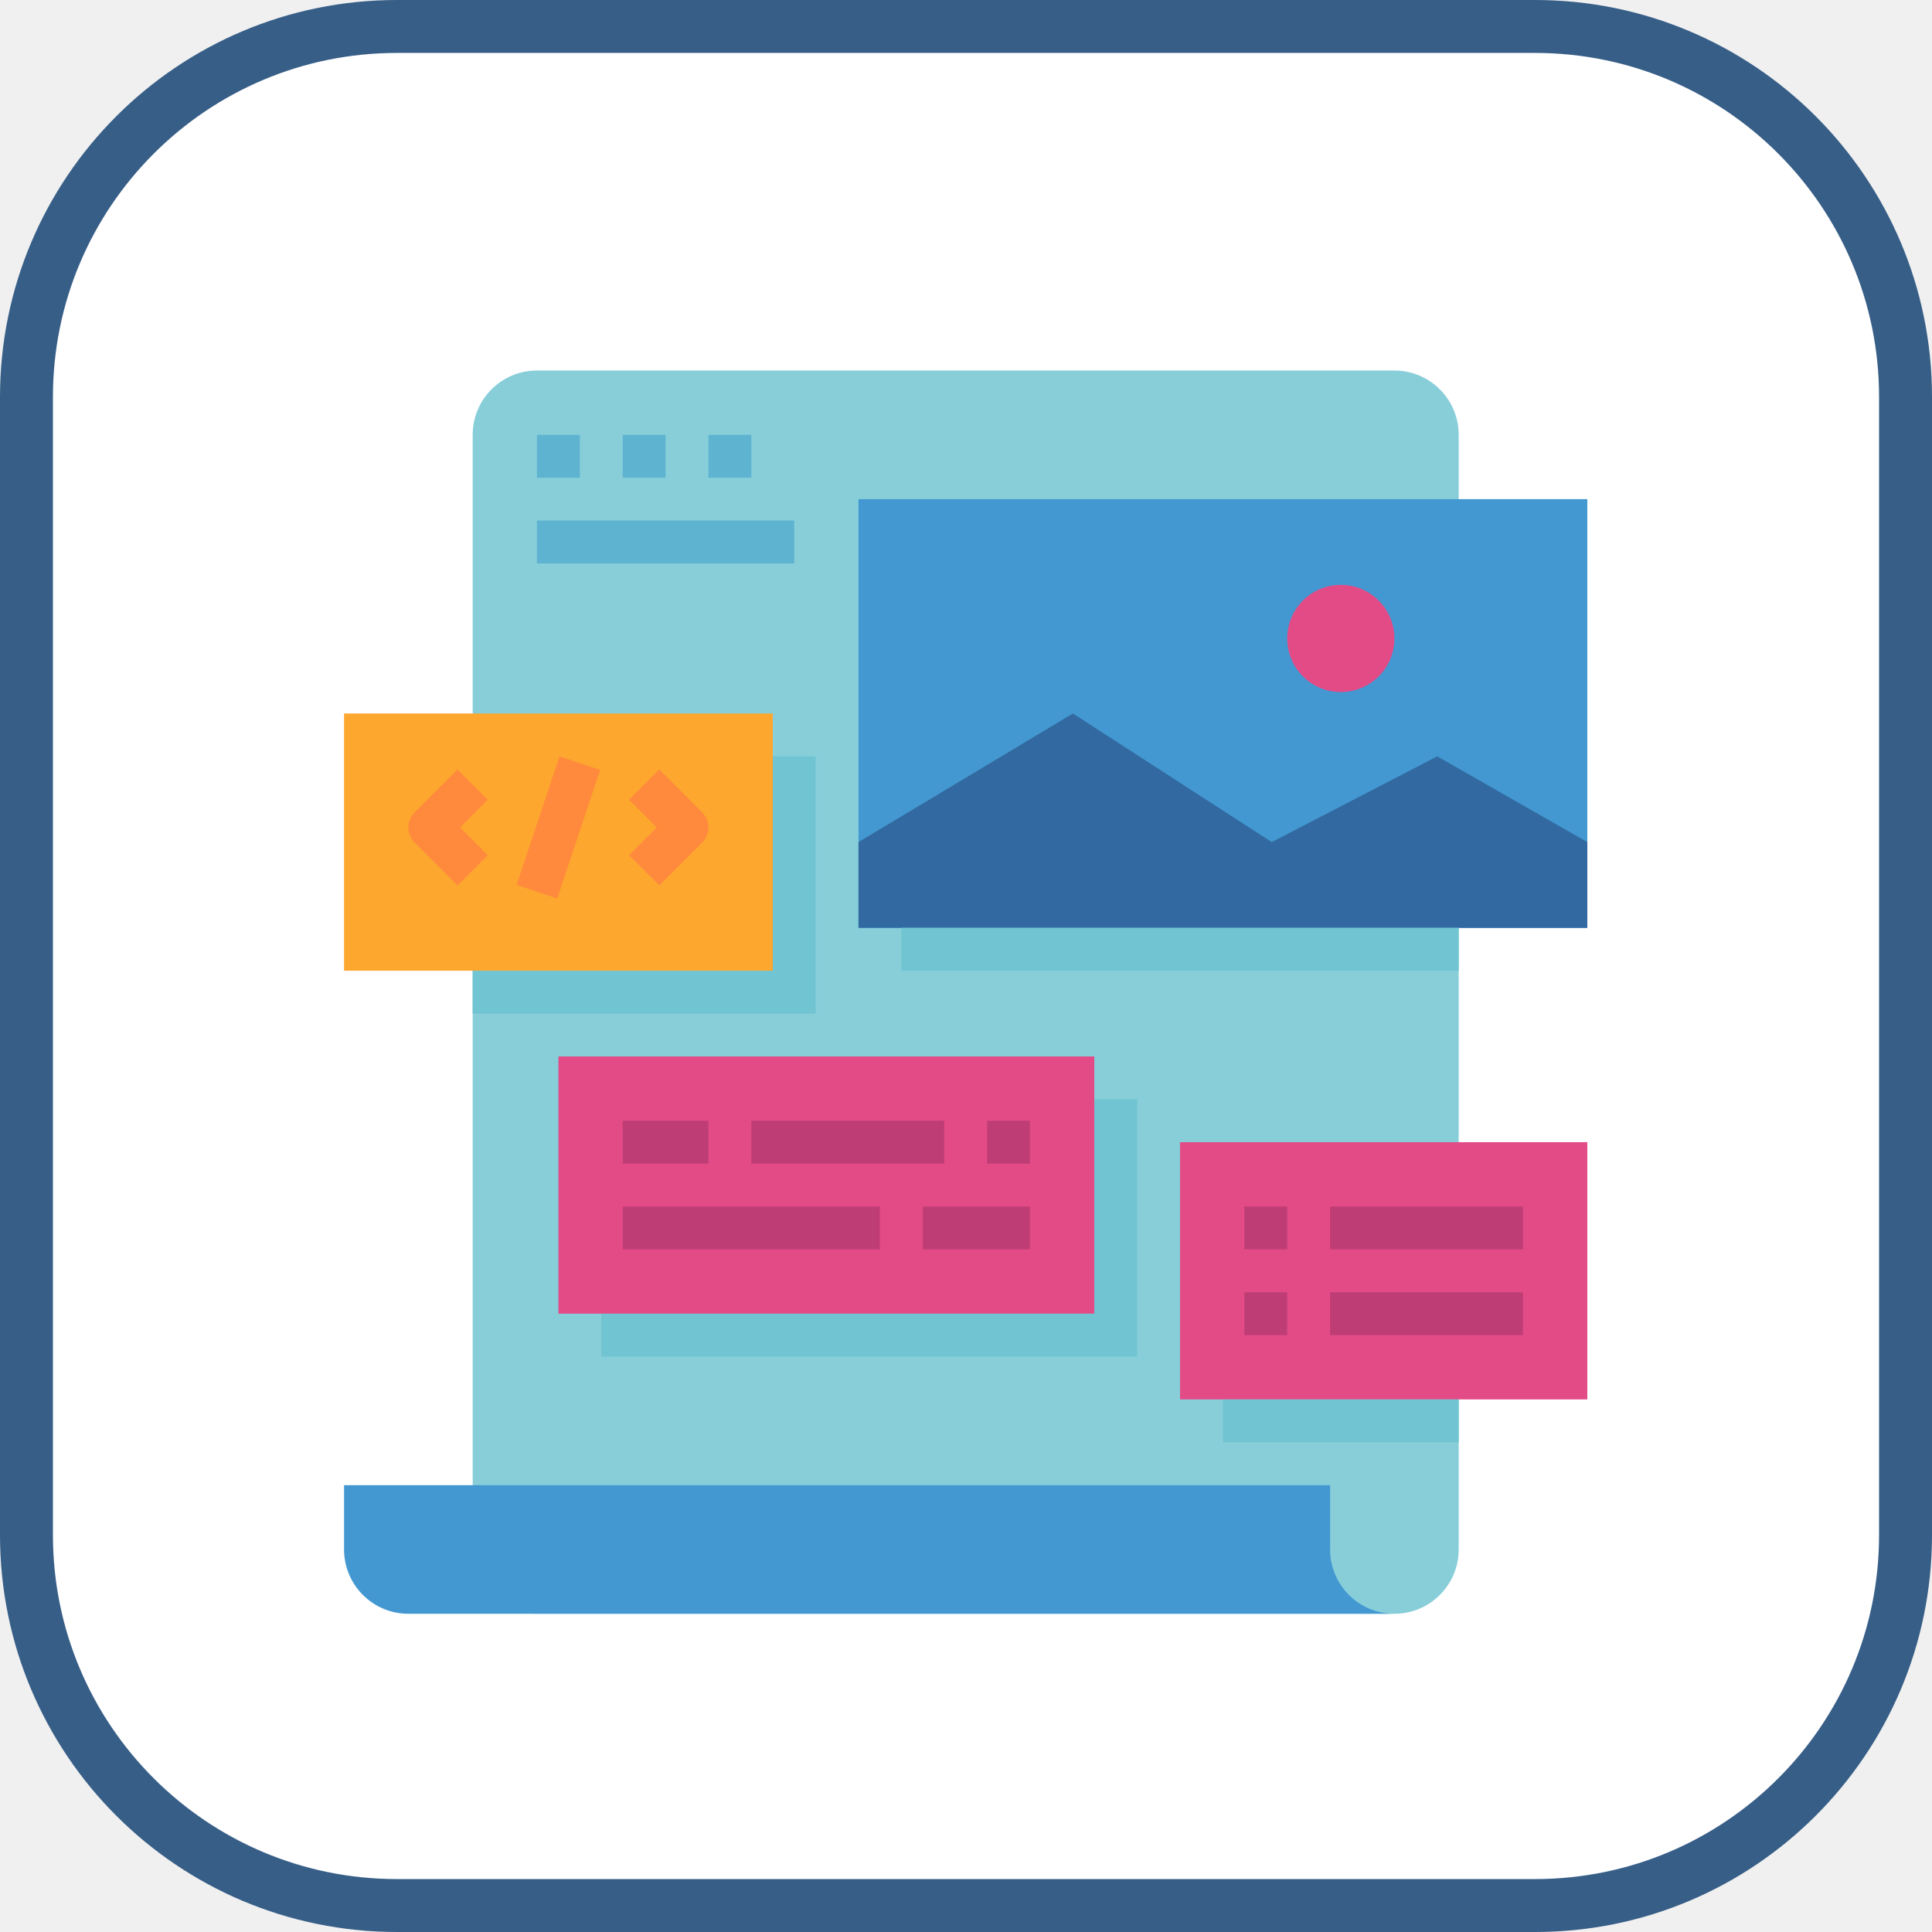
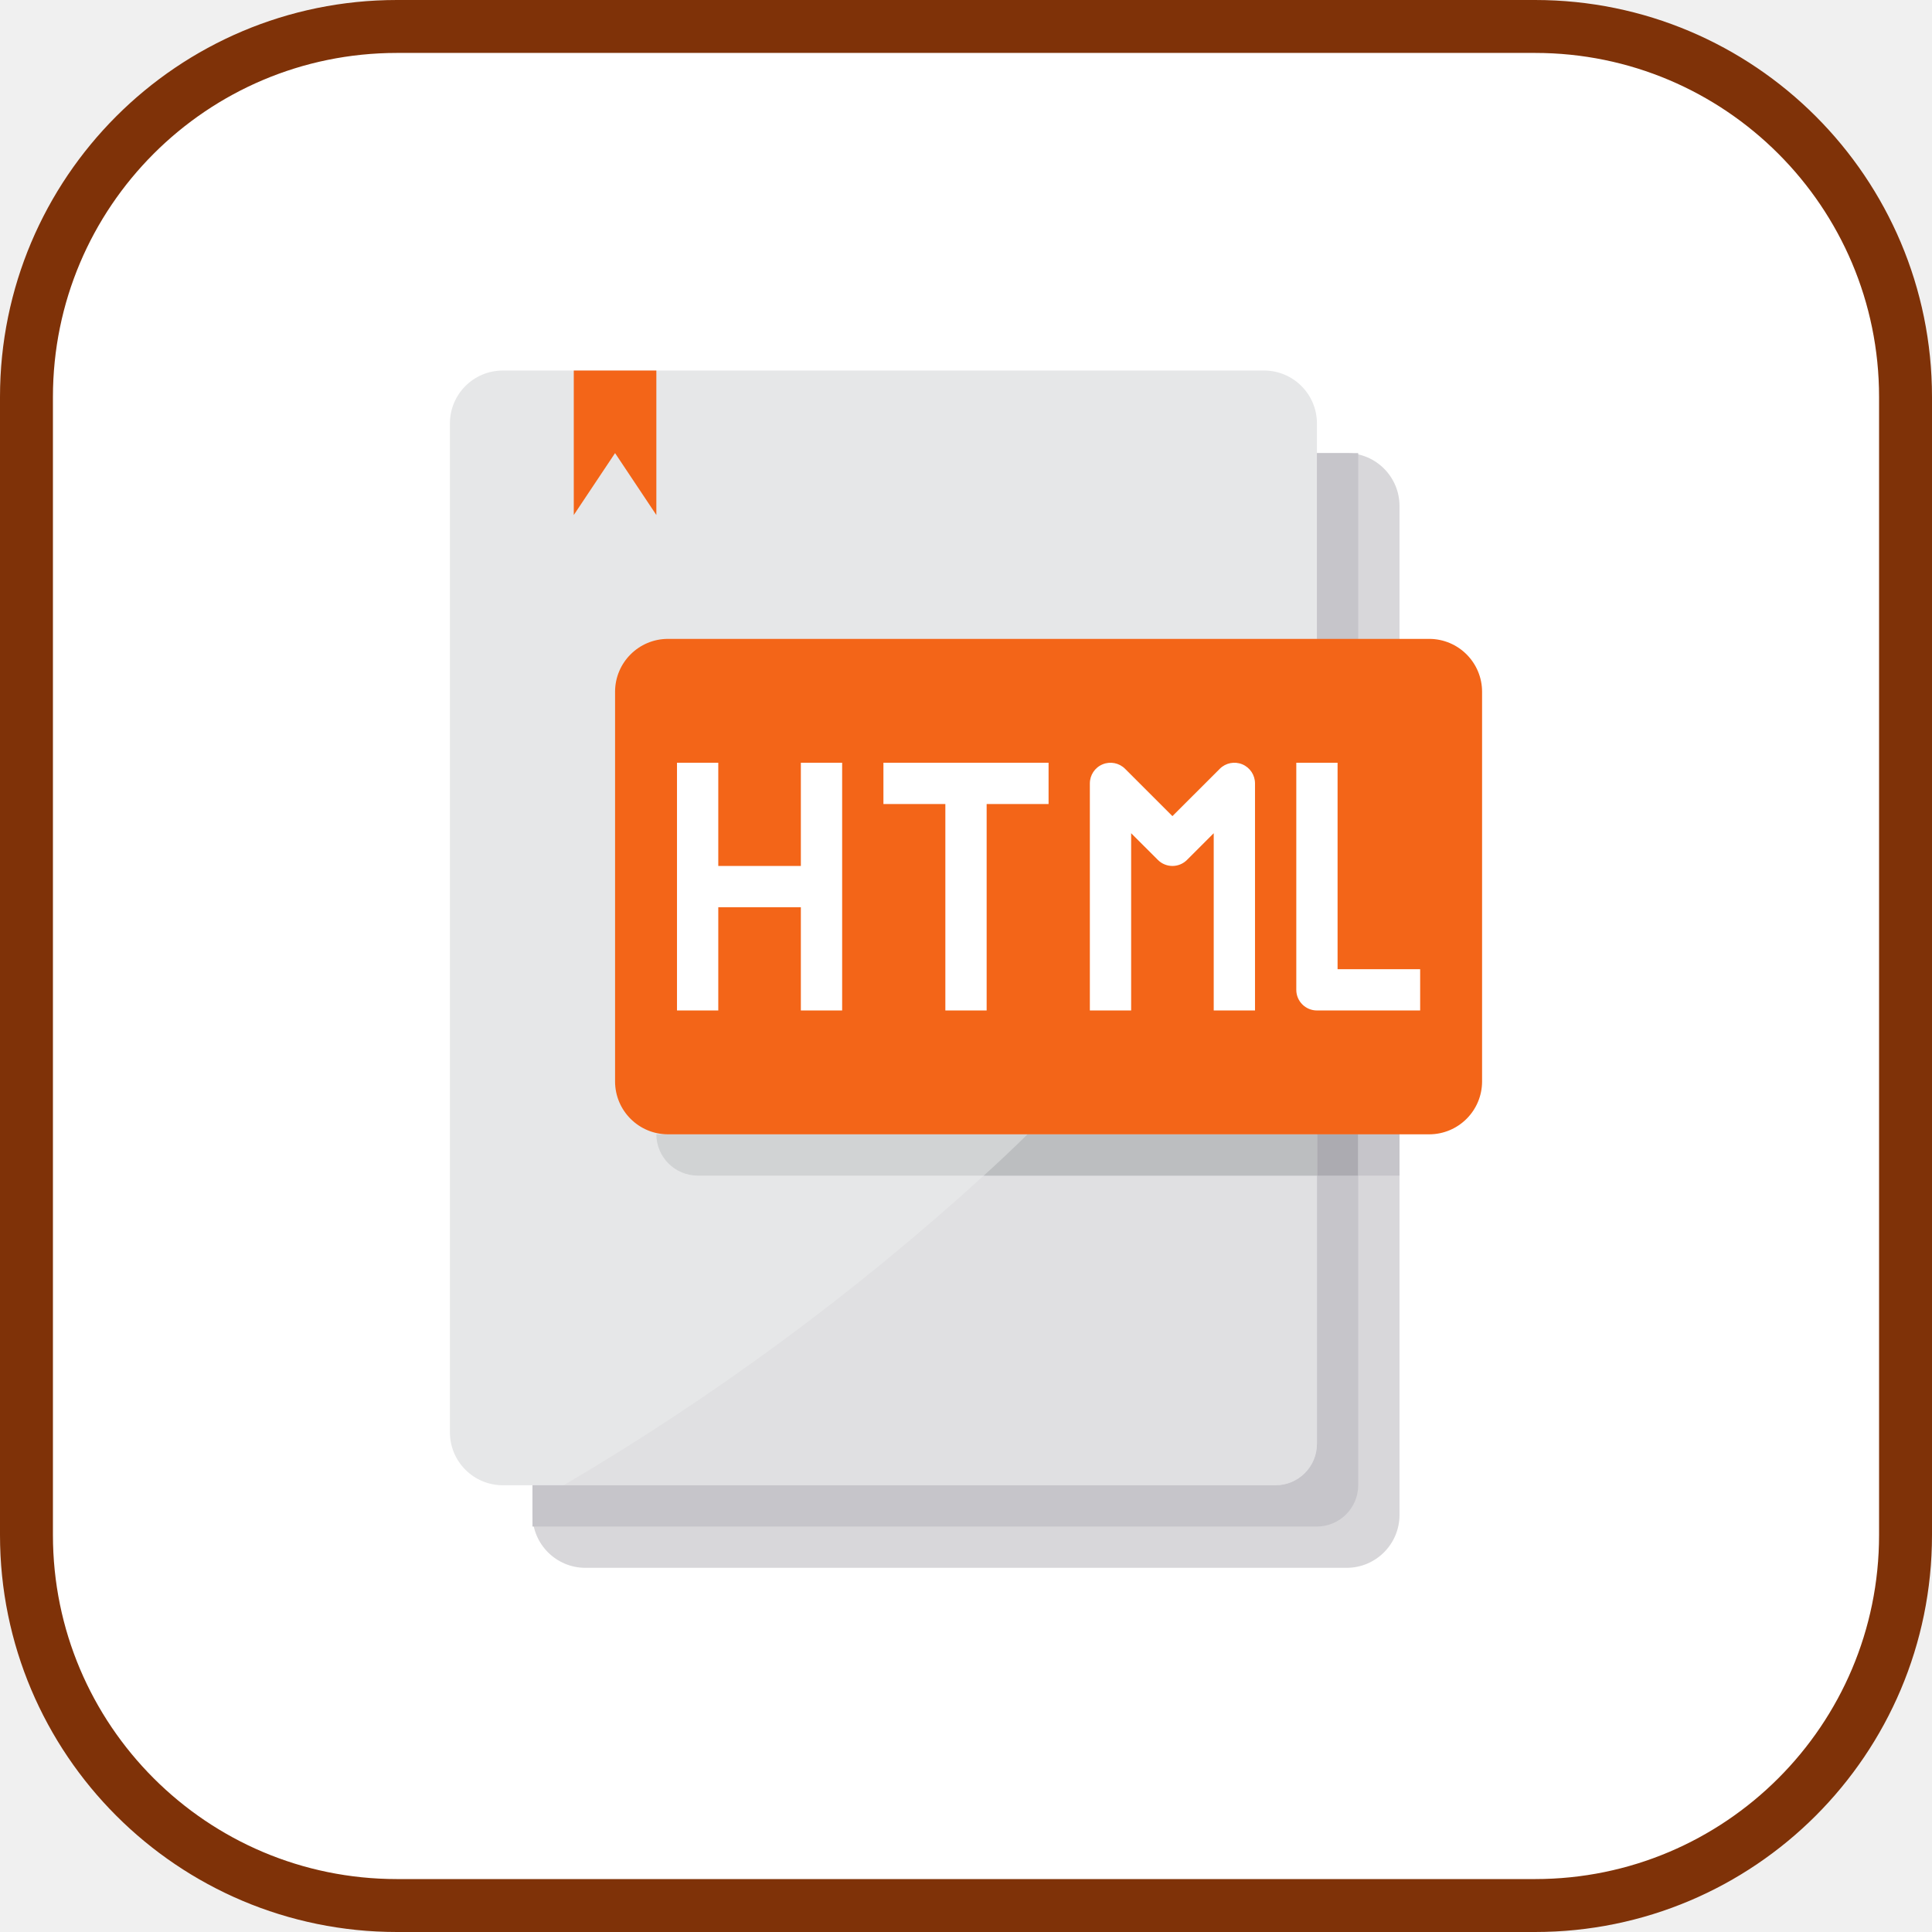
<svg xmlns="http://www.w3.org/2000/svg" width="73px" height="73px" viewBox="0 0 73 73" version="1.1">
  <defs />
-   <g id="web-components/html-templates" stroke="none" stroke-width="1" fill="none" fill-rule="evenodd">
-     <g id="container" transform="translate(2, 2)" fill-rule="nonzero">
-       <rect id="mask" stroke="#375E87" stroke-width="2" fill="#FFFFFF" x="-1" y="-1" width="71" height="71" rx="14" />
-       <g id="web-design" transform="translate(11, 12)">
-         <path d="M42.116,44.546 C42.116,45.888 41.028,46.976 39.686,46.976 L7.289,46.976 C5.947,46.976 4.86,45.888 4.86,44.546 L4.86,2.43 C4.86,1.088 5.947,0 7.289,0 L39.686,0 C41.028,0 42.116,1.088 42.116,2.43 L42.116,44.546 Z" id="Shape" fill="#87CED9" />
-         <path d="M39.686,46.976 L2.43,46.976 C1.088,46.976 0,45.888 0,44.546 L0,42.116 L37.257,42.116 L37.257,44.546 C37.257,45.888 38.344,46.976 39.686,46.976 Z" id="Shape" fill="#4398D1" />
-         <rect id="Rectangle-path" fill="#FDA72F" x="0" y="12.959" width="16.199" height="9.719" />
-         <path d="M4.287,19.457 L2.667,17.837 C2.351,17.521 2.351,17.008 2.667,16.692 L4.287,15.072 L5.432,16.217 L4.385,17.265 L5.432,18.312 L4.287,19.457 Z" id="Shape" fill="#FF8A3D" />
-         <path d="M11.912,19.457 L10.766,18.312 L11.814,17.264 L10.766,16.217 L11.912,15.072 L13.531,16.692 C13.847,17.008 13.847,17.521 13.531,17.837 L11.912,19.457 Z" id="Shape" fill="#FF8A3D" />
-         <rect id="Rectangle-path" fill="#FF8A3D" transform="translate(8.098304, 17.26494) rotate(-71.55418) translate(-8.098304, -17.26494) " x="5.537" y="16.455" width="5.123" height="1.62" />
-         <rect id="Rectangle-path" fill="#4398D1" x="19.438" y="4.86" width="27.538" height="16.199" />
-         <polygon id="Shape" fill="#3269A1" points="46.976 17.818 41.306 14.579 35.052 17.818 27.538 12.959 19.438 17.818 19.438 21.058 46.976 21.058" />
-         <circle id="Oval" fill="#E34B87" cx="37.662" cy="10.124" r="2.025" />
-         <rect id="Rectangle-path" fill="#E34B87" x="8.099" y="25.918" width="20.248" height="9.719" />
-         <rect id="Rectangle-path" fill="#BF3D75" x="10.529" y="28.347" width="3.24" height="1.62" />
-         <rect id="Rectangle-path" fill="#BF3D75" x="15.389" y="28.347" width="7.289" height="1.62" />
-         <rect id="Rectangle-path" fill="#BF3D75" x="24.298" y="28.347" width="1.62" height="1.62" />
-         <rect id="Rectangle-path" fill="#BF3D75" x="10.529" y="31.587" width="9.719" height="1.62" />
-         <rect id="Rectangle-path" fill="#BF3D75" x="21.868" y="31.587" width="4.05" height="1.62" />
-         <rect id="Rectangle-path" fill="#5EB3D1" x="7.289" y="2.43" width="1.62" height="1.62" />
-         <rect id="Rectangle-path" fill="#5EB3D1" x="10.529" y="2.43" width="1.62" height="1.62" />
-         <rect id="Rectangle-path" fill="#5EB3D1" x="13.769" y="2.43" width="1.62" height="1.62" />
-         <rect id="Rectangle-path" fill="#5EB3D1" x="7.289" y="5.669" width="9.719" height="1.62" />
-         <rect id="Rectangle-path" fill="#E34B87" x="31.587" y="29.157" width="15.389" height="9.719" />
-         <rect id="Rectangle-path" fill="#BF3D75" x="34.017" y="31.587" width="1.62" height="1.62" />
-         <rect id="Rectangle-path" fill="#BF3D75" x="34.017" y="34.827" width="1.62" height="1.62" />
-         <rect id="Rectangle-path" fill="#BF3D75" x="37.257" y="31.587" width="7.289" height="1.62" />
-         <rect id="Rectangle-path" fill="#BF3D75" x="37.257" y="34.827" width="7.289" height="1.62" />
-         <rect id="Rectangle-path" fill="#71C4D1" x="21.058" y="21.058" width="21.058" height="1.62" />
-         <rect id="Rectangle-path" fill="#71C4D1" x="33.207" y="38.877" width="8.909" height="1.62" />
-         <polygon id="Shape" fill="#71C4D1" points="16.199 14.579 16.199 22.678 4.86 22.678 4.86 24.298 17.818 24.298 17.818 14.579" />
-         <polygon id="Shape" fill="#71C4D1" points="28.347 27.538 28.347 35.637 9.719 35.637 9.719 37.257 29.967 37.257 29.967 27.538" />
+   <g id="accessibility/accessible-html" stroke="none" stroke-width="1" fill="none" fill-rule="evenodd">
+     <g id="container" transform="translate(2, 2)" fill="#FFFFFF" fill-rule="nonzero" stroke="#7F3208" stroke-width="2">
+       <rect id="mask" x="-1" y="-1" width="71" height="71" rx="14" />
+     </g>
+     <g id="html" transform="translate(17, 14)" fill-rule="nonzero">
+       <rect id="Rectangle-path" fill="#D8D7DA" x="3.12" y="3.12" width="32.76" height="42.12" rx="2" />
+       <rect id="Rectangle-path" fill="#E6E7E8" x="0" y="0" width="32.76" height="42.12" rx="2" />
+       <path d="M3.12,43.68 L32.76,43.68 C33.62,43.677 34.317,42.98 34.32,42.12 L34.32,3.12 L32.76,3.12 L32.76,40.56 C32.757,41.42 32.06,42.117 31.2,42.12 L3.12,42.12 L3.12,43.68 Z" id="Shape" fill="#C6C5CA" />
+       <polygon id="Shape" fill="#F36518" points="7.8 0 7.8 5.46 6.24 3.12 4.68 5.46 4.68 0" />
+       <polygon id="Shape" fill="#ACABB1" points="32.76 28.86 34.32 28.86 34.32 30.42 32.76 30.42" />
+       <polygon id="Shape" fill="#C6C5CA" points="34.32 28.86 35.88 28.86 35.88 30.42 34.32 30.42" />
+       <path d="M32.76,15.374 L32.76,40.56 C32.757,41.42 32.06,42.117 31.2,42.12 L4.298,42.12 C9.979,38.779 15.299,34.858 20.171,30.42 C20.725,29.921 21.278,29.398 21.824,28.86 C26.025,24.845 29.699,20.313 32.76,15.374 Z" id="Shape" fill="#E0E0E2" />
+       <path d="M32.76,28.86 L32.76,30.42 L9.36,30.42 C8.5,30.417 7.803,29.72 7.8,28.86 L32.76,28.86 Z" id="Shape" fill="#D1D3D4" />
+       <path d="M32.76,28.86 L32.76,30.42 L20.171,30.42 C20.725,29.921 21.278,29.398 21.824,28.86 L32.76,28.86 Z" id="Shape" fill="#BCBEC0" />
+       <rect id="Rectangle-path" fill="#F36518" x="6.24" y="10.14" width="32.76" height="18.72" rx="2" />
+       <g id="Group" transform="translate(8.58, 14.82)" fill="#FFFFFF">
+         <polygon id="Shape" points="4.68 3.9 1.56 3.9 1.56 0 0 0 0 9.36 1.56 9.36 1.56 5.46 4.68 5.46 4.68 9.36 6.24 9.36 6.24 0 4.68 0" />
+         <polygon id="Shape" points="7.8 1.56 10.14 1.56 10.14 9.36 11.7 9.36 11.7 1.56 14.04 1.56 14.04 0 7.8 0" />
+         <path d="M24.96,7.8 L24.96,0 L23.4,0 L23.4,8.58 C23.4,9.011 23.749,9.36 24.18,9.36 L28.08,9.36 L28.08,7.8 L24.96,7.8 Z" id="Shape" />
+         <path d="M21.359,0.059 C21.067,-0.061 20.732,0.005 20.509,0.229 L18.72,2.017 L16.931,0.229 C16.708,0.006 16.373,-0.061 16.082,0.06 C15.79,0.18 15.6,0.465 15.6,0.78 L15.6,9.36 L17.16,9.36 L17.16,2.663 L18.169,3.671 C18.473,3.976 18.967,3.976 19.271,3.671 L20.28,2.663 L20.28,9.36 L21.84,9.36 L21.84,0.78 C21.84,0.465 21.65,0.18 21.359,0.059 Z" id="Shape" />
      </g>
    </g>
  </g>
</svg>
